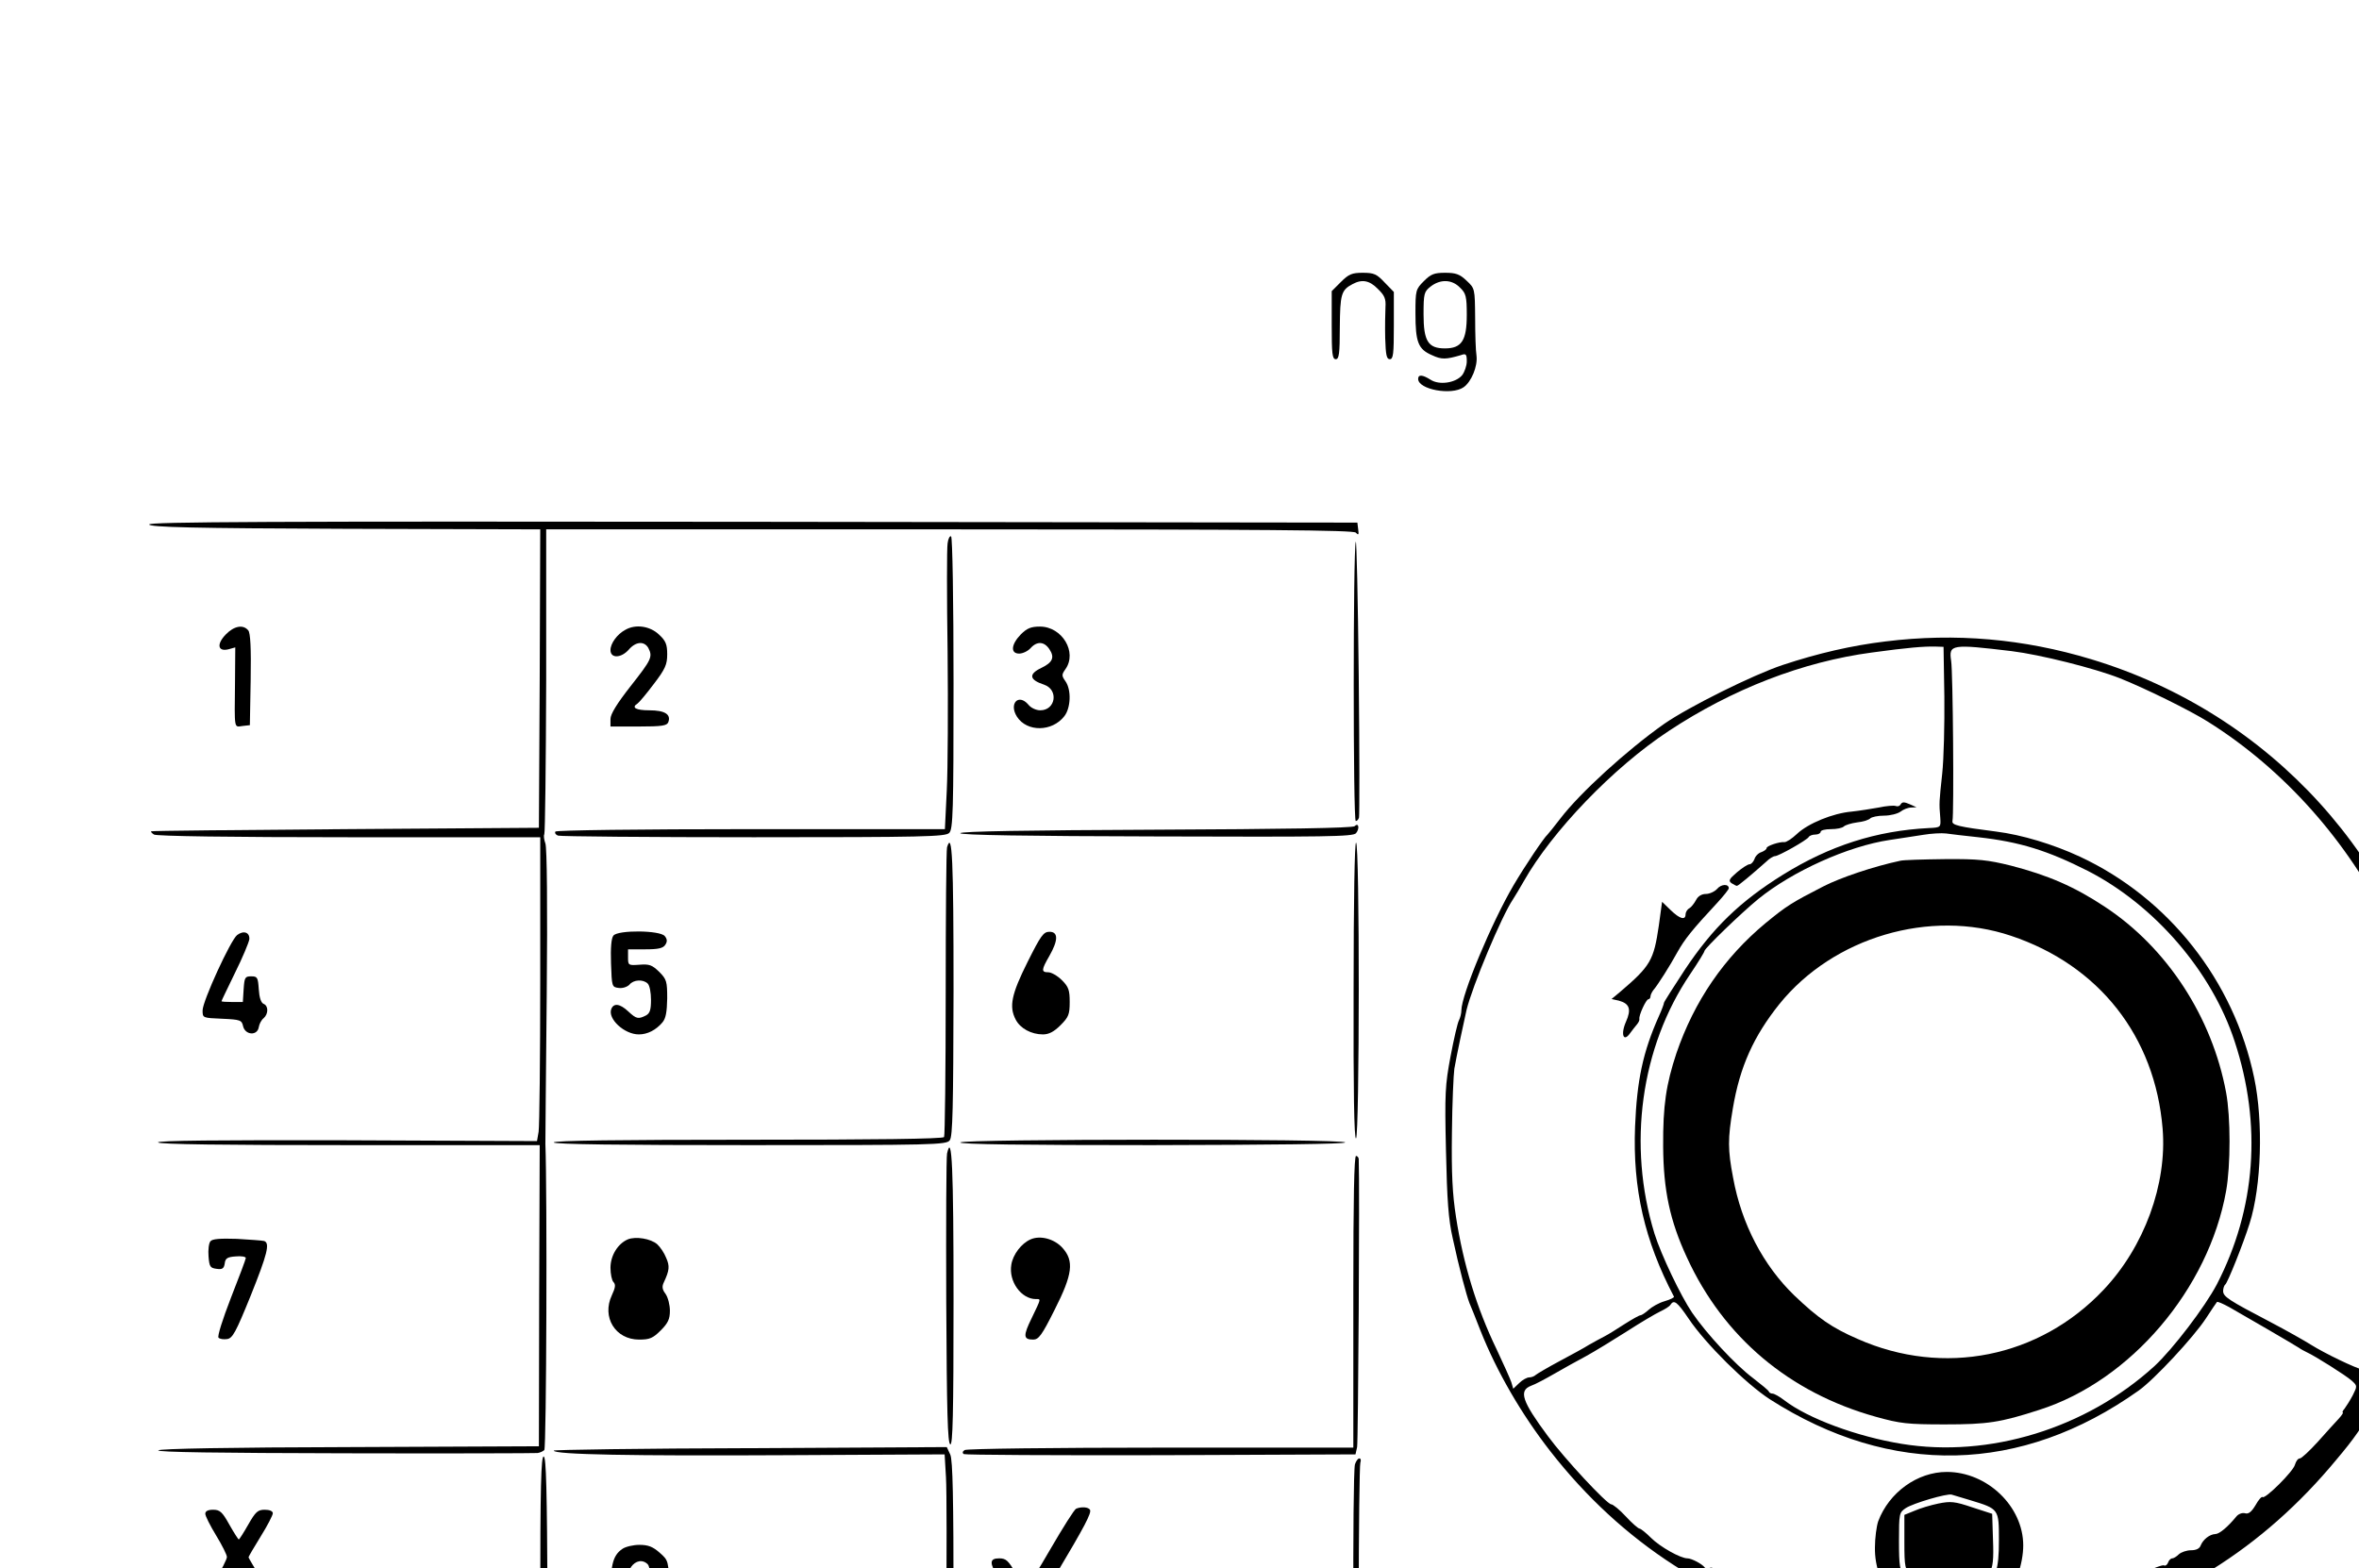
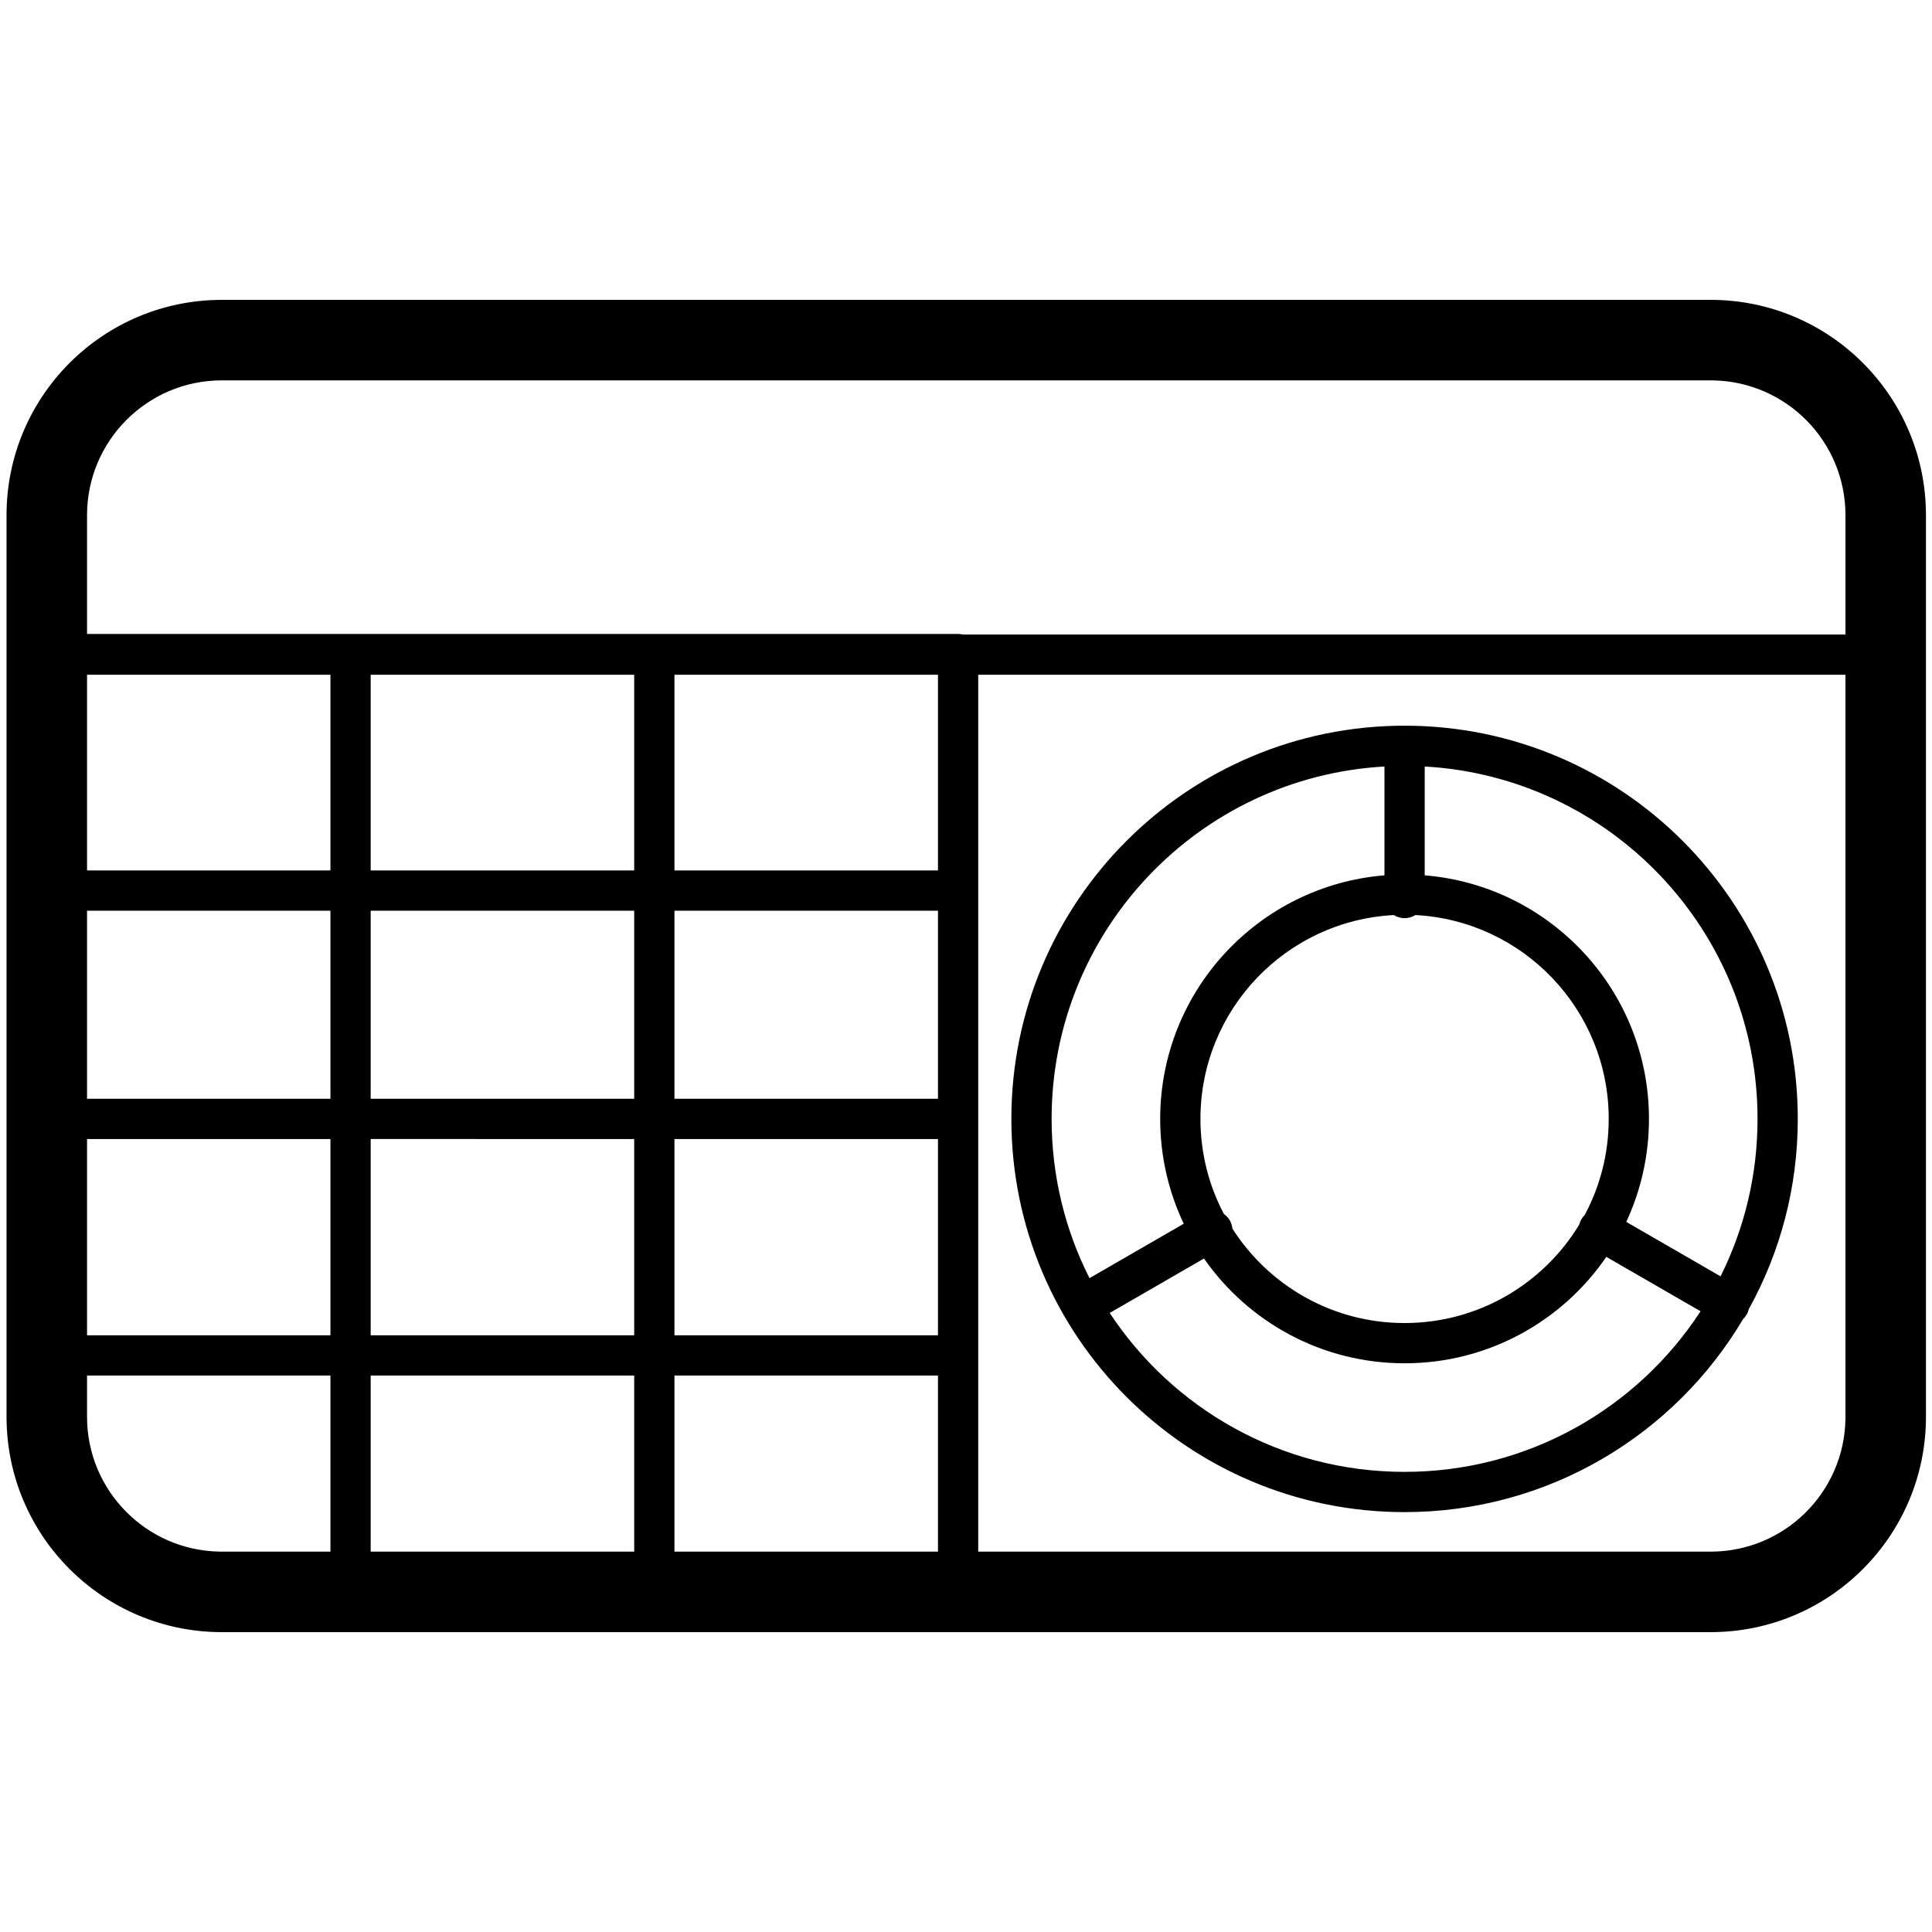
- <svg xmlns="http://www.w3.org/2000/svg" version="1.0" preserveAspectRatio="xMidYMid meet">
-   <g transform="translate(0,702) scale(0.1,-0.1)" fill="#000000" stroke="none">
-     <path d="M4964 5976 l-34 -34 0 -126 c0 -105 2 -126 15 -126 12 0 15 20 15 118 1 122 5 138 47 160 35 19 63 14 94 -18 25 -24 30 -37 28 -67 -1 -21 -2 -73 -1 -115 2 -62 5 -78 17 -78 13 0 15 20 15 124 l0 125 -34 35 c-29 31 -39 36 -81 36 -40 0 -52 -5 -81 -34z" />
-     <path d="M5271 5979 c-30 -30 -31 -34 -31 -119 0 -107 10 -133 61 -155 36 -17 52 -16 107 0 19 7 22 4 22 -23 0 -16 -8 -39 -17 -51 -24 -29 -85 -38 -117 -17 -30 19 -46 20 -46 3 0 -39 123 -62 168 -31 29 20 53 78 48 117 -3 18 -5 81 -5 140 -1 109 -1 109 -32 138 -25 24 -40 29 -79 29 -41 0 -53 -5 -79 -31z m134 -24 c22 -21 25 -33 25 -101 0 -95 -19 -124 -81 -124 -62 0 -79 27 -79 126 0 77 2 84 26 103 36 28 79 27 109 -4z" />
-     <path d="M552 5078 c4 -10 159 -14 726 -16 l722 -2 -2 -553 -3 -552 -715 -5 c-393 -3 -717 -6 -720 -8 -3 -1 2 -7 10 -12 9 -6 283 -10 723 -10 l707 0 0 -527 c0 -291 -3 -544 -6 -563 l-6 -35 -705 3 c-474 1 -702 -1 -698 -8 4 -7 245 -10 709 -10 l704 0 -2 -557 -1 -558 -700 -3 c-446 -1 -703 -6 -709 -12 -7 -7 226 -10 690 -11 384 -1 706 0 714 1 8 1 20 6 25 11 8 8 11 957 4 1134 0 11 2 260 5 554 3 322 1 543 -5 558 -5 14 -7 29 -4 34 3 5 6 261 7 569 l0 560 1492 0 c1180 0 1495 -3 1505 -12 10 -11 12 -8 9 12 l-3 25 -2238 3 c-1790 2 -2238 0 -2235 -10z" />
-     <path d="M3508 5008 c-3 -18 -3 -198 0 -401 2 -203 1 -433 -3 -513 l-7 -144 -718 0 c-413 0 -721 -4 -724 -9 -3 -5 1 -12 10 -15 8 -3 334 -6 724 -6 630 0 710 2 724 16 14 14 16 79 16 554 0 303 -4 541 -9 544 -5 3 -11 -9 -13 -26z" />
-     <path d="M5019 5014 c-10 -33 -10 -1034 0 -1034 5 0 10 6 12 13 2 6 2 244 -1 527 -3 283 -8 505 -11 494z" />
-     <path d="M836 4671 c-35 -36 -30 -65 10 -55 l25 7 -1 -129 c-2 -179 -4 -166 28 -162 l27 3 3 169 c2 116 -1 173 -9 182 -19 23 -53 16 -83 -15z" />
-     <path d="M2315 4688 c-30 -16 -55 -50 -55 -75 0 -32 40 -30 68 2 26 30 57 32 72 6 17 -33 12 -43 -65 -141 -51 -65 -75 -104 -75 -122 l0 -28 104 0 c87 0 105 3 110 16 11 29 -13 44 -70 44 -50 0 -68 10 -44 25 6 4 33 36 60 72 43 56 50 73 50 110 0 37 -5 50 -31 74 -33 31 -86 39 -124 17z" />
-     <path d="M3779 4671 c-36 -37 -39 -71 -6 -71 13 0 32 9 42 20 24 27 51 25 70 -4 20 -30 12 -49 -30 -69 -48 -23 -45 -44 10 -62 55 -19 43 -95 -14 -95 -15 0 -35 9 -44 21 -37 43 -73 3 -42 -45 37 -57 130 -56 175 2 24 30 27 98 4 130 -14 20 -14 24 0 44 45 63 -12 158 -94 158 -33 0 -48 -6 -71 -29z" />
-     <path d="M6980 4645 c-125 -15 -250 -44 -380 -87 -111 -37 -348 -155 -439 -218 -139 -98 -312 -256 -384 -350 -23 -30 -45 -57 -48 -60 -13 -11 -83 -115 -126 -188 -81 -138 -193 -406 -193 -463 0 -11 -4 -27 -9 -37 -5 -9 -19 -69 -31 -133 -20 -106 -22 -137 -17 -350 4 -183 9 -254 25 -324 23 -107 51 -212 62 -240 5 -11 23 -56 40 -100 61 -154 153 -312 259 -448 265 -340 612 -564 1034 -667 165 -41 259 -52 429 -51 167 0 280 13 423 47 411 97 752 310 1024 639 69 82 85 106 165 237 225 372 309 863 221 1303 -136 681 -628 1223 -1293 1424 -251 76 -503 98 -762 66z m218 -205 c1 -102 -2 -230 -8 -285 -11 -104 -12 -107 -7 -164 2 -34 2 -35 -43 -37 -194 -10 -366 -65 -540 -173 -159 -99 -260 -197 -363 -352 -42 -64 -77 -119 -77 -122 0 -4 -8 -26 -19 -50 -59 -132 -81 -237 -88 -408 -9 -231 35 -422 144 -630 2 -3 -14 -11 -35 -17 -21 -6 -47 -21 -59 -32 -12 -11 -26 -20 -30 -20 -5 0 -31 -15 -58 -32 -28 -18 -61 -39 -75 -46 -14 -7 -39 -21 -57 -31 -17 -11 -67 -38 -110 -61 -43 -23 -82 -46 -88 -51 -5 -5 -16 -9 -24 -9 -8 0 -25 -9 -37 -21 l-22 -21 -7 24 c-4 12 -29 68 -55 123 -73 151 -123 314 -150 490 -13 83 -17 159 -15 310 1 110 6 217 9 238 8 46 34 169 45 217 22 90 130 348 172 410 9 14 27 44 40 67 104 184 331 421 536 556 236 156 497 257 753 291 131 18 192 23 235 22 l30 -1 3 -185z m250 169 c105 -13 305 -63 399 -100 91 -36 262 -120 328 -162 280 -176 516 -441 668 -750 61 -124 122 -291 133 -364 3 -27 10 -55 15 -64 5 -9 11 -48 14 -85 2 -38 7 -82 9 -99 2 -16 6 -101 7 -188 2 -126 0 -160 -11 -167 -16 -10 -23 -40 -9 -40 5 0 9 -10 9 -21 0 -31 -22 -99 -32 -99 -4 0 -7 -3 -7 -7 4 -22 -3 -116 -8 -105 -8 21 -23 13 -23 -14 0 -14 -9 -37 -20 -51 -12 -16 -18 -34 -14 -45 3 -11 0 -20 -10 -24 -11 -4 -16 -19 -16 -45 0 -40 -24 -79 -47 -79 -7 0 -13 -3 -14 -7 -5 -61 -9 -79 -23 -88 -11 -9 -12 -15 -4 -23 19 -19 -9 -43 -41 -35 -33 8 -143 61 -196 94 -22 14 -89 52 -150 84 -155 81 -175 94 -175 115 0 10 4 21 8 24 8 5 67 152 90 226 44 138 51 377 17 539 -75 360 -317 666 -645 819 -99 46 -215 81 -310 93 -141 18 -165 24 -162 39 6 26 2 553 -5 594 -9 60 1 62 225 35z m-124 -689 c153 -17 256 -49 406 -125 247 -127 459 -373 543 -632 101 -307 78 -619 -66 -898 -44 -84 -163 -240 -231 -303 -253 -231 -612 -341 -936 -288 -166 27 -347 94 -434 161 -18 14 -38 25 -44 25 -6 0 -12 3 -14 8 -1 4 -28 26 -59 50 -64 48 -171 163 -225 242 -42 62 -115 215 -139 292 -101 328 -51 691 132 961 29 43 53 82 53 86 0 9 134 139 200 193 126 102 331 195 486 218 38 6 94 14 124 19 30 5 68 7 84 5 16 -2 70 -9 120 -14z m-1073 -1782 c63 -94 213 -242 301 -299 450 -288 930 -277 1365 32 57 40 204 198 249 267 21 32 39 59 41 61 2 3 22 -6 46 -19 53 -30 237 -137 257 -150 8 -6 22 -13 30 -17 29 -13 145 -86 166 -105 21 -19 21 -20 4 -54 -10 -19 -24 -41 -30 -49 -7 -8 -10 -15 -7 -15 3 0 -4 -11 -16 -24 -12 -13 -47 -51 -77 -85 -30 -33 -60 -61 -66 -61 -7 0 -14 -10 -18 -23 -6 -25 -111 -129 -120 -120 -3 3 -15 -10 -26 -30 -15 -25 -26 -34 -39 -30 -10 3 -25 -3 -32 -12 -32 -39 -63 -65 -78 -65 -21 -1 -45 -20 -54 -42 -4 -12 -17 -18 -36 -18 -16 0 -36 -7 -45 -15 -8 -8 -19 -15 -24 -15 -6 0 -13 -7 -16 -16 -3 -8 -10 -13 -15 -10 -4 3 -45 -12 -89 -34 -45 -22 -84 -40 -88 -40 -4 0 -26 -9 -48 -20 -23 -11 -50 -21 -61 -22 -11 -2 -25 -7 -31 -11 -6 -3 -42 -9 -80 -12 -70 -6 -84 -8 -140 -20 -20 -5 -34 -3 -39 4 -5 9 -10 9 -21 0 -26 -21 -16 16 11 41 35 33 65 120 65 188 0 144 -133 272 -283 272 -109 0 -214 -76 -254 -183 -6 -18 -12 -61 -12 -97 -1 -72 24 -139 73 -197 32 -38 22 -47 -35 -34 -27 6 -49 6 -61 0 -10 -5 -18 -7 -18 -3 0 3 -6 1 -14 -5 -10 -9 -24 -8 -57 3 -46 14 -110 28 -144 31 -11 1 -38 7 -60 14 -37 12 -65 18 -170 40 -22 5 -35 9 -30 10 19 3 -20 21 -45 21 -30 1 -76 30 -46 30 9 0 14 5 11 10 -4 6 -11 7 -17 4 -6 -4 -13 -3 -17 2 -9 13 -49 34 -64 34 -26 0 -102 43 -135 76 -19 19 -38 34 -42 34 -5 0 -28 20 -51 45 -23 25 -48 45 -54 45 -16 0 -174 170 -235 253 -95 128 -109 168 -62 186 15 5 54 26 87 45 33 19 85 48 117 65 31 17 98 58 150 91 51 33 107 66 124 74 17 8 35 19 38 25 13 20 25 11 67 -51z m1044 -673 c105 -32 105 -32 105 -147 0 -112 -11 -143 -62 -181 -51 -37 -79 -42 -38 -7 19 17 37 30 41 30 3 0 14 15 23 33 14 25 17 52 14 127 l-3 95 -74 24 c-65 22 -80 23 -125 14 -29 -6 -69 -18 -89 -27 l-37 -15 0 -100 c0 -94 2 -101 27 -132 15 -18 48 -45 72 -61 25 -15 38 -28 30 -28 -24 0 -104 55 -127 88 -19 26 -22 44 -22 136 0 102 1 106 25 122 27 18 153 55 170 50 6 -2 37 -11 70 -21z" />
-     <path d="M7035 4040 c-3 -5 -11 -7 -18 -4 -7 2 -35 0 -62 -6 -28 -5 -72 -12 -100 -15 -70 -6 -162 -44 -203 -83 -19 -18 -40 -31 -46 -30 -18 2 -66 -14 -66 -22 0 -5 -9 -11 -19 -15 -11 -3 -23 -15 -26 -26 -4 -10 -12 -19 -18 -19 -7 0 -28 -14 -47 -30 -29 -25 -32 -31 -20 -40 8 -5 17 -10 20 -10 5 0 54 41 108 89 12 12 27 21 33 21 13 0 118 59 125 71 3 5 14 9 25 9 10 0 19 5 19 10 0 6 17 10 38 10 21 0 42 4 48 10 5 5 27 12 49 15 21 2 43 9 49 15 5 5 28 10 51 10 23 0 50 7 61 15 10 8 28 15 39 15 l20 1 -20 9 c-27 12 -33 12 -40 0z" />
-     <path d="M6357 3729 c-9 -10 -28 -19 -42 -19 -15 0 -29 -8 -36 -22 -7 -13 -18 -27 -25 -31 -8 -4 -14 -15 -14 -22 0 -24 -22 -17 -55 15 l-32 31 -12 -88 c-19 -129 -30 -149 -145 -247 l-30 -25 27 -6 c40 -11 47 -32 26 -79 -20 -46 -9 -77 16 -41 8 11 19 25 25 32 6 7 10 16 9 20 -3 13 25 73 33 73 4 0 8 5 8 10 0 6 5 16 10 23 18 21 62 91 90 142 27 48 54 82 148 183 23 25 42 49 42 53 0 17 -28 16 -43 -2z" />
-     <path d="M7035 3833 c-99 -21 -223 -63 -285 -95 -117 -60 -136 -72 -214 -136 -154 -128 -264 -289 -330 -482 -38 -115 -50 -193 -49 -345 1 -162 25 -275 88 -411 136 -296 380 -501 700 -590 90 -25 116 -28 255 -28 158 0 205 7 350 54 338 108 626 447 691 810 17 95 17 274 0 365 -52 280 -219 536 -448 687 -113 75 -210 117 -349 153 -85 21 -120 25 -244 24 -80 -1 -154 -3 -165 -6z m410 -278 c326 -109 533 -373 561 -714 17 -205 -68 -438 -219 -597 -237 -251 -592 -322 -909 -182 -97 42 -148 78 -235 161 -115 111 -196 265 -227 436 -20 104 -20 145 -1 257 26 155 77 267 172 386 200 248 558 354 858 253z" />
-     <path d="M5015 3961 c-7 -7 -265 -11 -735 -13 -475 -2 -725 -6 -725 -13 0 -7 250 -11 726 -12 626 -2 728 -1 739 12 14 17 10 41 -5 26z" />
-     <path d="M3506 3883 c-3 -10 -5 -253 -5 -541 0 -287 -3 -527 -6 -532 -4 -7 -259 -10 -726 -10 -473 0 -719 -3 -719 -10 0 -7 249 -10 726 -10 680 0 728 1 740 18 11 14 13 123 14 554 0 487 -5 594 -24 531z" />
-     <path d="M5011 3349 c-1 -363 2 -548 9 -544 13 8 14 1095 0 1095 -5 0 -9 -209 -9 -551z" />
-     <path d="M878 3558 c-24 -18 -128 -245 -128 -279 0 -28 0 -28 72 -31 68 -3 73 -5 78 -28 8 -33 53 -36 58 -3 2 12 10 27 18 33 18 16 18 46 0 53 -10 4 -16 24 -18 54 -3 44 -5 48 -28 48 -23 0 -25 -4 -28 -47 l-3 -48 -40 0 c-21 0 -39 1 -39 3 0 2 23 49 50 105 28 56 51 112 53 124 2 26 -21 34 -45 16z" />
-     <path d="M2271 3556 c-8 -9 -11 -46 -9 -103 3 -86 3 -88 29 -91 14 -2 31 4 39 12 15 19 51 21 68 4 7 -7 12 -33 12 -60 0 -37 -4 -50 -19 -58 -28 -14 -35 -13 -65 15 -31 29 -54 32 -63 9 -14 -36 48 -94 102 -94 32 0 63 16 87 44 13 15 17 39 18 89 0 63 -2 71 -30 99 -26 25 -36 29 -73 26 -41 -3 -42 -2 -42 27 l0 30 64 0 c48 0 66 4 74 17 8 12 7 21 -2 32 -18 22 -173 23 -190 2z" />
-     <path d="M3804 3458 c-60 -120 -69 -165 -44 -213 17 -33 58 -55 101 -55 22 0 41 10 65 34 30 30 34 40 34 86 0 44 -4 56 -29 81 -16 16 -39 29 -50 29 -27 0 -26 9 4 61 33 58 33 89 0 89 -22 0 -32 -14 -81 -112z" />
-     <path d="M3555 2790 c-4 -7 236 -10 709 -10 448 1 716 4 716 10 0 14 -1417 13 -1425 0z" />
-     <path d="M3506 2749 c-3 -13 -4 -260 -3 -548 2 -409 5 -525 15 -529 9 -3 12 108 12 535 0 487 -6 623 -24 542z" />
-     <path d="M5010 2243 c0 -274 0 -517 0 -540 l0 -43 -712 0 c-392 0 -719 -4 -727 -9 -8 -5 -9 -11 -3 -15 6 -3 335 -5 731 -4 l719 3 6 27 c4 19 10 972 6 1066 0 6 -5 12 -10 12 -7 0 -10 -164 -10 -497z" />
-     <path d="M779 2424 c-6 -7 -9 -32 -7 -56 3 -38 6 -43 30 -46 21 -3 27 1 30 20 2 19 10 24 41 26 20 2 37 -1 37 -6 0 -4 -25 -71 -55 -147 -31 -80 -51 -143 -46 -148 5 -5 19 -7 32 -5 20 3 32 25 86 158 63 157 73 197 51 205 -7 2 -52 5 -101 8 -62 2 -91 0 -98 -9z" />
-     <path d="M2324 2431 c-37 -16 -64 -60 -64 -105 0 -23 5 -47 11 -53 9 -9 7 -21 -6 -49 -38 -81 13 -164 101 -164 39 0 51 5 80 34 27 27 34 42 34 73 0 21 -7 49 -16 62 -13 17 -14 28 -6 44 20 43 22 59 8 90 -7 18 -22 40 -33 50 -24 21 -80 30 -109 18z" />
-     <path d="M3815 2431 c-34 -15 -65 -56 -71 -93 -11 -63 37 -128 91 -128 19 0 20 4 -15 -69 -33 -67 -32 -81 5 -81 20 0 32 16 79 110 67 132 73 181 29 230 -30 33 -82 47 -118 31z" />
-     <path d="M2050 1649 c0 -15 293 -20 856 -17 l591 3 5 -85 c6 -98 -1 -1012 -8 -1019 -9 -10 -1464 -6 -1464 4 0 6 -1 253 -3 549 -2 421 -5 540 -14 543 -10 4 -13 -110 -13 -546 l0 -551 -24 -6 c-14 -3 -177 -4 -363 -1 -318 4 -344 6 -435 29 -53 14 -101 21 -105 17 -4 -4 -64 -12 -133 -18 -134 -11 -179 -20 -181 -36 0 -5 19 -15 43 -22 24 -6 45 -12 48 -13 3 -1 8 -2 12 -1 4 0 23 -8 42 -18 54 -31 128 -50 154 -40 27 10 42 4 42 -17 0 -8 3 -14 8 -15 4 0 21 -3 37 -5 17 -3 38 -5 49 -5 10 0 29 -7 42 -15 14 -10 31 -13 45 -9 13 5 24 2 29 -6 7 -10 12 -10 26 2 11 9 15 9 10 2 -5 -9 1 -13 21 -14 70 -2 118 -10 161 -25 26 -9 66 -16 90 -15 23 1 42 -3 42 -9 0 -6 29 -9 71 -9 50 1 74 -3 80 -12 8 -12 11 -11 19 1 5 8 10 11 10 5 0 -11 29 -14 215 -18 342 -9 490 -19 514 -34 24 -15 96 -14 269 3 43 4 67 2 77 -6 11 -9 40 -11 108 -5 134 10 141 10 267 1 115 -9 589 -12 708 -5 35 2 65 2 67 -1 3 -5 543 -2 650 3 28 1 56 6 63 10 15 10 271 6 278 -4 2 -4 47 -7 99 -7 52 -1 100 -4 105 -7 6 -3 10 -4 10 0 0 3 -10 10 -22 15 -20 8 -18 9 15 9 20 1 37 -2 37 -6 0 -5 25 -9 55 -9 35 -1 52 2 48 9 -4 7 9 8 38 3 50 -9 509 -14 514 -6 2 3 148 6 325 8 177 1 327 5 333 9 6 3 142 6 303 5 186 -1 295 2 299 8 4 6 9 9 13 6 4 -2 83 -7 176 -10 124 -5 171 -4 176 5 4 6 36 13 71 15 35 2 75 7 89 11 37 10 100 10 100 0 0 -5 -19 -7 -42 -5 -25 1 -41 -1 -38 -7 13 -24 110 -4 110 23 0 8 9 11 25 8 14 -3 25 -1 25 4 0 4 23 8 50 8 28 1 55 4 61 8 6 3 15 0 20 -7 10 -17 50 -18 67 -2 15 15 66 18 58 4 -3 -5 5 -11 18 -13 16 -3 23 -1 20 7 -5 12 58 29 104 28 12 0 22 3 22 7 0 4 11 6 25 5 14 -2 25 1 25 6 0 5 11 7 24 3 13 -3 35 0 48 7 12 7 26 12 30 11 4 -1 22 5 40 12 18 8 64 17 103 21 38 4 85 14 104 22 32 14 36 13 48 -3 12 -16 13 -16 13 -1 0 10 8 17 20 17 11 0 20 7 20 15 0 8 6 15 13 15 27 0 344 30 384 36 24 3 45 10 48 14 5 8 -187 30 -272 30 -34 0 -65 4 -68 10 -3 5 -1 10 6 10 7 0 10 3 6 6 -3 3 -52 -7 -109 -23 l-103 -28 -2590 -1 c-1424 -1 -2597 1 -2607 4 -17 4 -18 33 -18 541 0 408 -3 544 -12 565 l-13 28 -727 -4 c-401 -1 -728 -6 -728 -9z" />
-     <path d="M5016 1598 c-10 -41 -7 -1038 4 -1038 7 0 10 178 10 514 0 283 3 521 6 530 3 9 2 16 -4 16 -5 0 -12 -10 -16 -22z" />
-     <path d="M3984 1434 c-7 -3 -49 -70 -95 -149 -46 -80 -87 -145 -91 -145 -3 0 -21 25 -38 55 -27 47 -36 55 -61 55 -36 0 -37 -17 -4 -70 14 -22 25 -43 25 -46 0 -4 12 -22 26 -41 21 -28 32 -34 57 -31 28 3 38 15 109 133 103 173 130 224 123 235 -6 10 -31 12 -51 4z" />
-     <path d="M760 1415 c0 -8 18 -44 40 -80 22 -36 40 -72 40 -80 0 -8 -20 -48 -45 -88 -25 -41 -45 -80 -45 -86 0 -6 13 -11 29 -11 29 0 38 10 98 106 11 18 11 18 19 -1 4 -11 20 -39 36 -62 23 -34 35 -43 58 -43 17 0 30 4 30 9 0 5 -22 46 -50 90 -27 44 -50 83 -50 85 0 2 20 37 45 77 25 40 45 79 45 86 0 8 -12 13 -30 13 -26 0 -34 -8 -61 -55 -17 -30 -33 -55 -35 -55 -2 0 -18 25 -35 55 -26 47 -35 55 -60 55 -19 0 -29 -5 -29 -15z" />
-     <path d="M2304 1285 c-37 -25 -46 -65 -42 -188 3 -130 12 -148 78 -168 31 -9 44 -8 75 7 55 26 67 63 63 197 -3 108 -3 109 -36 138 -25 22 -42 29 -75 29 -23 0 -52 -7 -63 -15z m94 -57 c8 -8 12 -48 12 -113 0 -104 -7 -125 -41 -125 -10 0 -25 7 -33 16 -22 22 -23 180 0 212 17 24 43 29 62 10z" />
-     <path d="M1450 1183 c-55 -39 -80 -94 -66 -150 10 -39 67 -90 108 -98 46 -9 112 23 133 65 35 67 8 152 -58 183 -45 22 -86 22 -117 0z" />
-     <path d="M4490 1193 c-23 -9 -60 -45 -76 -75 -20 -39 -17 -80 9 -119 62 -94 183 -85 228 17 16 36 18 50 10 82 -20 73 -104 119 -171 95z" />
-   </g>
+ <svg xmlns="http://www.w3.org/2000/svg" height="960" viewBox="0 0 960 960" width="960">
+   <path d="m850 149c59.094 0 107 47.906 107 107v448c0 59.094-47.906 107-107 107h-739.752c-59.094 0-107-47.906-107-107v-448c0-59.094 47.906-107 107-107zm-685.811 534.488h-120.941v20.512c0 36.633 29.4 66.399 65.892 66.991l1.108.009h53.941zm150.941 0h-130.942l-0 87.512h130.942zm150.941 0h-130.941l-0 87.512h130.941zm450.929-348.198h-430.928v435.71h363.928c36.633 0 66.399-29.4 66.991-65.892l.009-1.108zm-219.074 25.303c107.908 0 195.384 87.477 195.384 195.384 0 34.272-8.824 66.483-24.324 94.484-.22.948-.581 1.881-1.093 2.769-.502.87-1.115 1.636-1.811 2.29-34.036 57.379-96.604 95.841-168.156 95.841-107.908 0-195.384-87.477-195.384-195.384s87.477-195.384 195.384-195.384zm100.249 263.934c-21.878 31.933-58.617 52.884-100.249 52.884-41.271 0-77.734-20.589-99.676-52.056l-46.846 27.047c31.368 47.569 85.279 78.96 146.522 78.96 61.603 0 115.788-31.761 147.074-79.801zm-332.103-58.549h-130.941l-0 97.511h130.941zm-150.941 0-130.941-.001v97.512h130.941zm-150.942 0h-120.94v97.511h120.94zm539.079-111.295-.219.137c-1.498.895-3.25 1.41-5.122 1.41-1.964 0-3.796-.566-5.341-1.544-53.538 2.776-96.092 47.065-96.092 101.293 0 17.05 4.207 33.118 11.639 47.222 1.172.811 2.184 1.889 2.943 3.203.748 1.296 1.174 2.69 1.301 4.089 18.011 28.213 49.596 46.919 85.55 46.919 36.81 0 69.04-19.607 86.816-48.948.218-.902.568-1.787 1.055-2.631.466-.807 1.027-1.524 1.662-2.146 7.596-14.22 11.901-30.461 11.901-47.709 0-54.228-42.555-98.517-96.091-101.295zm-15.343-73.809c-92.209 5.184-165.383 81.599-165.383 175.104 0 28.469 6.783 55.354 18.822 79.127l46.836-27.041c-7.506-15.784-11.706-33.445-11.706-52.086 0-63.698 49.045-115.942 111.433-121.027zm20.003 0-.001 54.077c62.388 5.086 111.433 57.329 111.433 121.027 0 18.283-4.04 35.622-11.277 51.173l46.858 27.055c11.756-23.551 18.37-50.117 18.37-78.228 0-93.505-73.174-169.92-165.383-175.104zm-241.856 71.644h-130.941v93.46h130.941zm-150.941 0h-130.942v93.46h130.942zm-150.941 0h-120.941v93.46h120.941zm-.001-117.227h-120.94v97.227h120.94zm150.942 0h-130.941v97.227h130.941zm150.941 0h-130.941l0 97.227h130.941zm10.001-20.283.28.004c.72.02 1.421.116 2.095.28l438.553-0.0 0-59.29c0-36.633-29.4-66.399-65.892-66.991l-1.108-.009h-739.752c-37.003 0-67 29.997-67 67v59.006z" />
</svg>
